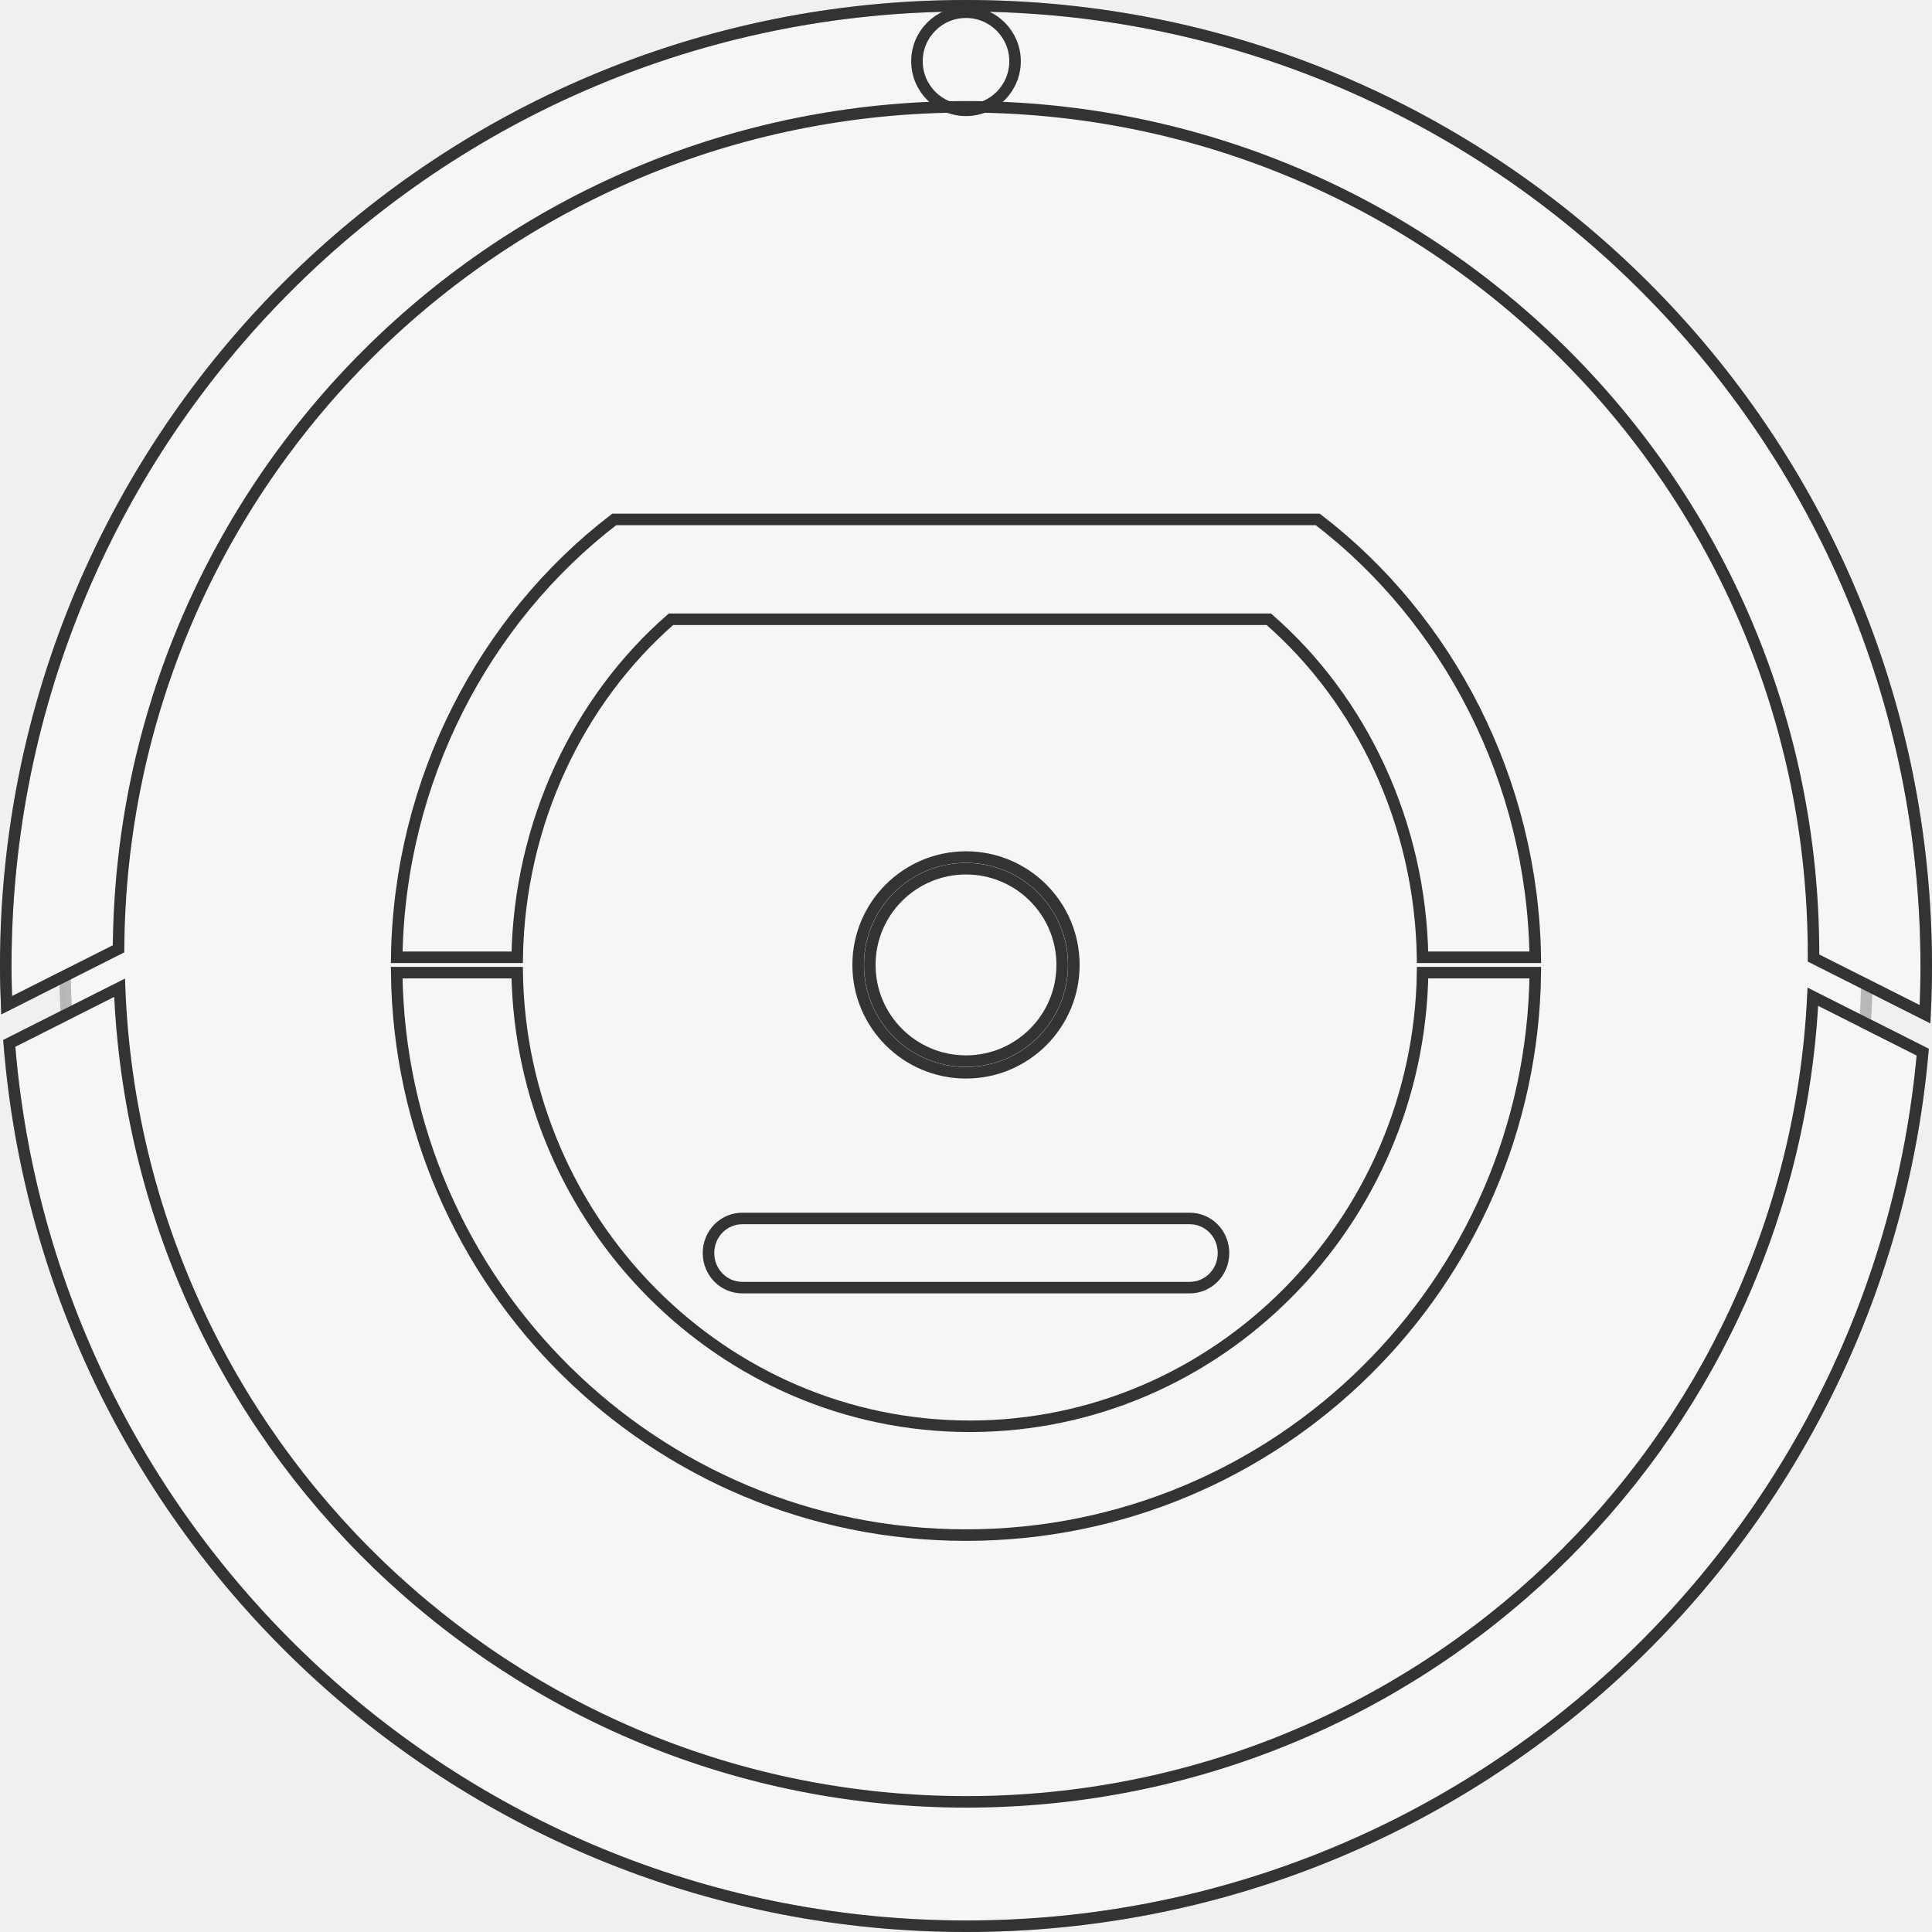
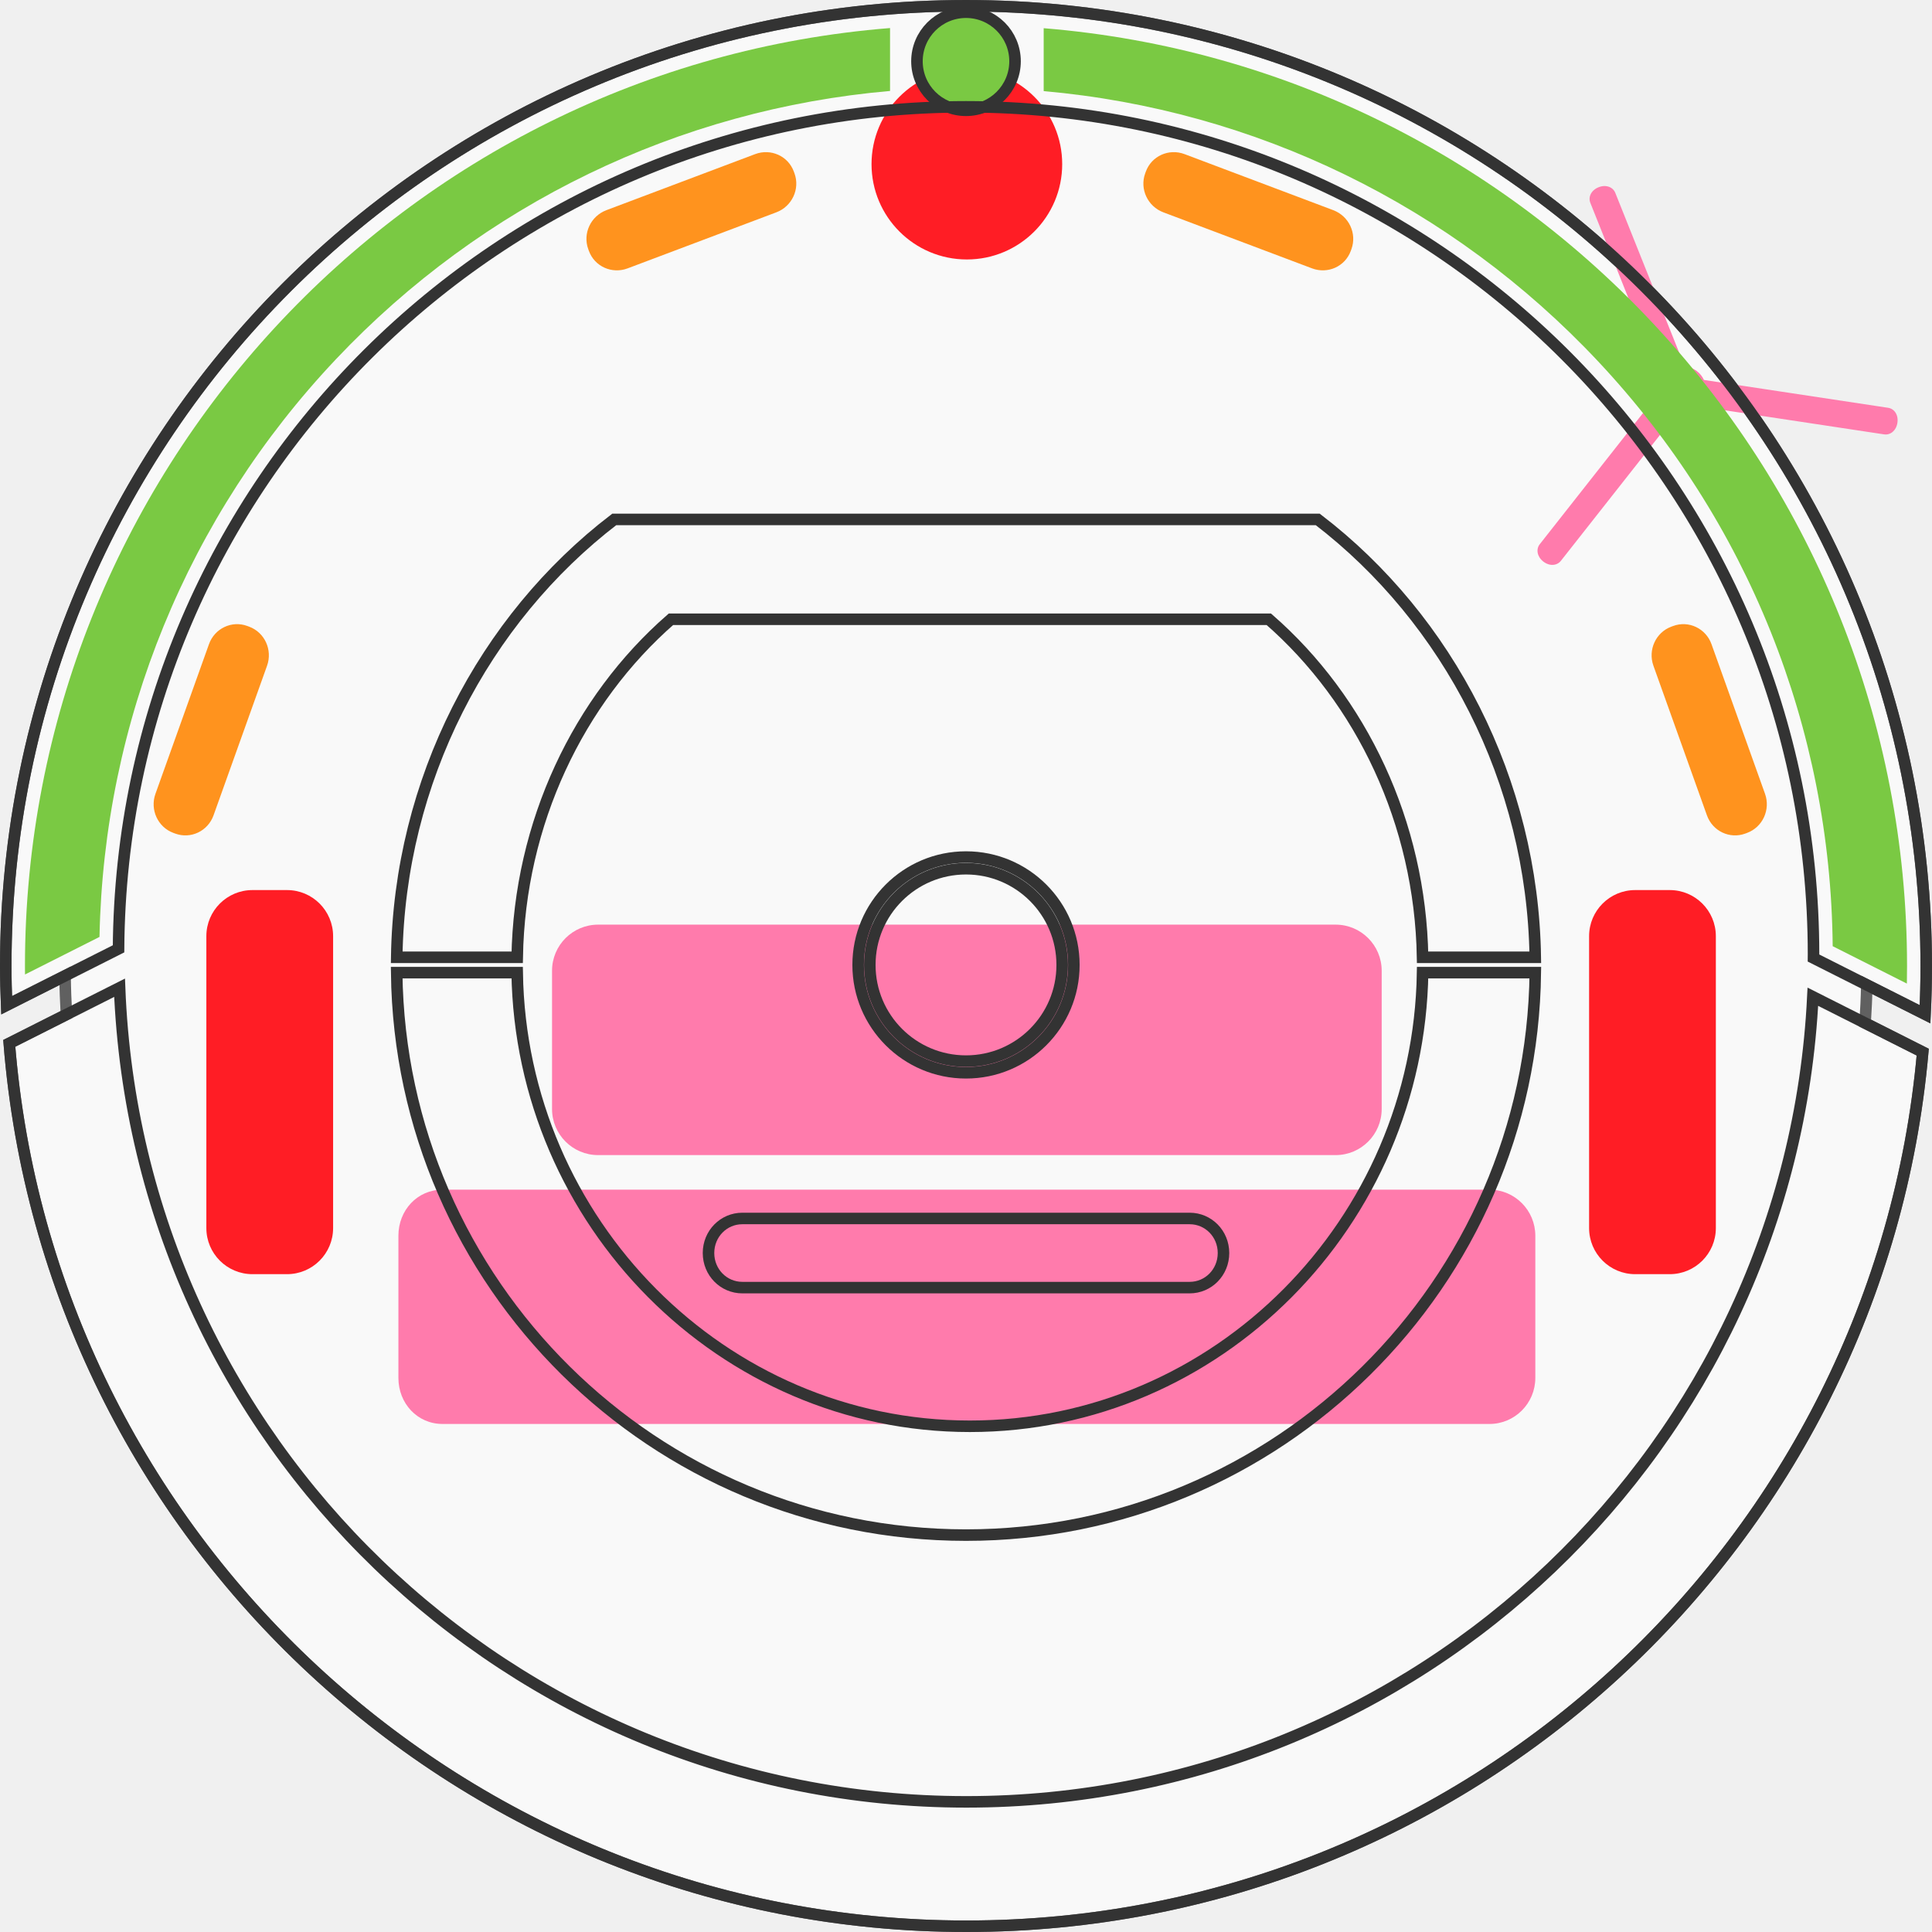
- <svg xmlns="http://www.w3.org/2000/svg" version="1.1" x="0px" y="0px" width="503px" height="503px" viewBox="0 0 503 503" enable-background="new 0 0 503 503" xml:space="preserve">
-   <g id="couleur">
-     <g opacity="0.4">
+ <svg xmlns="http://www.w3.org/2000/svg" version="1.0" x="0px" y="0px" width="503px" height="503px" viewBox="0 0 503 503" enable-background="new 0 0 503 503" xml:space="preserve">
+   <g id="Background">
+     <g opacity="0.6">
      <g>
        <path fill="#FFFFFF" d="M501.187,264.061c0.206-4.161,0.313-8.348,0.313-12.561c0-138.071-111.929-250-250-250     s-250,111.929-250,250c0,3.424,0.088,6.828,0.225,10.219l15.215-7.67c0.04,3.382,0.167,6.744,0.349,10.09l-14.878,7.5     C12.667,400.291,120.31,501.5,251.601,501.5c130.511,0,237.646-100.015,248.988-227.576l-15-7.561     c0.21-3.297,0.368-6.608,0.44-9.941L501.187,264.061z" />
      </g>
      <g>
-         <path opacity="0.6" fill="none" stroke="#000000" stroke-width="3" stroke-miterlimit="10" d="M501.187,264.061     c0.206-4.161,0.313-8.348,0.313-12.561c0-138.071-111.929-250-250-250s-250,111.929-250,250c0,3.424,0.088,6.828,0.225,10.219     l15.215-7.67c0.04,3.382,0.167,6.744,0.349,10.09l-14.878,7.5C12.667,400.291,120.31,501.5,251.601,501.5     c130.511,0,237.646-100.015,248.988-227.576l-15-7.561c0.21-3.297,0.368-6.608,0.44-9.941L501.187,264.061z" />
+         <path fill="none" stroke="#000000" stroke-width="3" stroke-miterlimit="10" d="M501.187,264.061     c0.206-4.161,0.313-8.348,0.313-12.561c0-138.071-111.929-250-250-250s-250,111.929-250,250c0,3.424,0.088,6.828,0.225,10.219     l15.215-7.67c0.04,3.382,0.167,6.744,0.349,10.09l-14.878,7.5C12.667,400.291,120.31,501.5,251.601,501.5     c130.511,0,237.646-100.015,248.988-227.576l-15-7.561c0.21-3.297,0.368-6.608,0.44-9.941L501.187,264.061z" />
      </g>
    </g>
  </g>
-   <g id="Calque_1">
+   <g id="CliffDetectors">
+     <path id="CliffLeft" fill="#FF931E" d="M55.595,212.277c-1.473,4.117-5.945,6.24-9.991,4.741l-0.473-0.175   c-4.046-1.499-6.132-6.051-4.66-10.168l13.933-38.955c1.473-4.117,5.945-6.24,9.991-4.741l0.473,0.175   c4.046,1.499,6.132,6.051,4.66,10.168L55.595,212.277z" />
+     <path id="CliffRight" fill="#FF931E" d="M444.404,212.277c1.473,4.117,5.945,6.24,9.991,4.741l0.473-0.175   c4.046-1.499,6.132-6.051,4.66-10.168l-13.933-38.955c-1.473-4.117-5.945-6.24-9.991-4.741l-0.473,0.175   c-4.046,1.499-6.132,6.051-4.66,10.168L444.404,212.277z" />
+     <path id="CliffFrontLeft" fill="#FF931E" d="M163.401,69.872c-4.091,1.542-8.604-0.494-10.08-4.547l-0.173-0.474   c-1.477-4.054,0.644-8.59,4.735-10.133l38.713-14.591c4.091-1.542,8.604,0.494,10.08,4.547l0.173,0.474   c1.477,4.054-0.644,8.59-4.735,10.133L163.401,69.872z" />
+     <path id="CliffFrontRight" fill="#FF931E" d="M341.598,69.872c4.091,1.542,8.604-0.494,10.08-4.547l0.173-0.474   c1.477-4.054-0.645-8.59-4.735-10.133l-38.714-14.591c-4.091-1.542-8.604,0.494-10.08,4.547l-0.173,0.474   c-1.477,4.054,0.645,8.59,4.735,10.133L341.598,69.872z" />
+   </g>
+   <g id="Wheels">
+     <path id="WheelRight" fill="#FF1D25" d="M446.725,319.732c0,6.627-5.373,12-12,12h-9c-6.627,0-12-5.373-12-12v-76   c0-6.627,5.373-12,12-12h9c6.627,0,12,5.373,12,12V319.732z" />
+     <path id="WheelLeft" fill="#FF1D25" d="M86.725,319.732c0,6.627-5.373,12-12,12h-9c-6.627,0-12-5.373-12-12v-76   c0-6.627,5.373-12,12-12h9c6.627,0,12,5.373,12,12V319.732z" />
+     <circle id="CasterWheel" fill="#FF1D25" cx="251.725" cy="42.732" r="24.82" />
+   </g>
+   <g id="Motors">
+     <path id="MainBrush" fill="#FF7BAC" d="M399.725,358.732c0,6.627-5.344,12-11.937,12H115.225c-6.593,0-11.5-5.373-11.5-12v-37   c0-6.627,4.907-12,11.5-12h272.563c6.593,0,11.937,5.373,11.937,12V358.732z" />
+     <path id="Vacuum" fill="#FF7BAC" d="M359.725,288.732c0,6.627-5.373,12-12,12h-192c-6.627,0-12-5.373-12-12v-36   c0-6.627,5.373-12,12-12h192c6.627,0,12,5.373,12,12V288.732z" />
+     <path id="SideBrush" fill="#FF7BAC" d="M406.38,146.012l30.509-38.754c0.125,0.027,0.25,0.058,0.378,0.077   c1.884,0.285,3.692-0.342,4.986-1.547l48.274,7.301c1.626,0.246,3.159-0.968,3.468-3.015c0.31-2.048-0.795-3.66-2.421-3.906   l-47.953-7.252c-0.814-1.781-2.479-3.131-4.56-3.445c-0.147-0.022-0.294-0.033-0.441-0.044l-18.073-45.21   c-0.611-1.526-2.434-2.234-4.356-1.466c-1.923,0.769-2.754,2.538-2.144,4.064l18.542,46.383c-0.164,0.414-0.288,0.85-0.357,1.308   c-0.076,0.503-0.08,1-0.033,1.484c-0.13,0.112-0.255,0.233-0.365,0.372l-30.954,39.322c-1.017,1.292-0.719,3.225,0.909,4.505   C403.414,147.469,405.363,147.304,406.38,146.012z" />
+   </g>
+   <g id="Bumpers">
+     <path id="BumperLeft" fill="#7AC943" d="M6.512,253.706c-0.008-0.75-0.012-1.484-0.012-2.206C6.5,123.67,105,17.416,231.725,7.303   v16.378c-55.018,4.78-106.08,29.456-144.223,69.804c-38.68,40.916-60.486,94.233-61.598,150.445L6.512,253.706z" />
+     <path id="BumperRight" fill="#7AC943" d="M477.145,246.342c-0.525-56.785-22.148-110.76-61.023-152.206   c-38.102-40.621-89.227-65.514-144.396-70.417V7.342C398.196,17.673,496.5,123.907,496.5,251.5c0,1.515-0.015,3.043-0.043,4.578   L477.145,246.342z" />
+     <circle id="WallSensor" fill="#7AC943" cx="251.5" cy="15.949" r="12.5" />
+   </g>
+   <g id="Roomba">
    <path fill="none" stroke="#333333" stroke-width="3" stroke-miterlimit="10" d="M30.864,247.029   C31.637,125.827,130.116,27.81,251.5,27.81c121.863,0,220.654,98.791,220.654,220.655c0,0.319-0.011,0.636-0.012,0.956   l29.044,14.641c0.206-4.161,0.313-8.348,0.313-12.561c0-138.071-111.929-250-250-250s-250,111.929-250,250   c0,3.424,0.088,6.828,0.225,10.219L30.864,247.029z" />
    <path fill="none" stroke="#333333" stroke-width="3" stroke-miterlimit="10" d="M471.981,259.502   c-5.752,116.734-102.218,209.616-220.38,209.616c-118.95,0-215.9-94.128-220.468-211.958L2.411,271.639   C12.667,400.291,120.31,501.5,251.601,501.5c130.511,0,237.646-100.015,248.988-227.576L471.981,259.502z" />
    <path fill="none" stroke="#333333" stroke-width="3" stroke-miterlimit="10" d="M318.54,326.232c0,5.029-3.943,9-8.808,9H193.27   c-4.865,0-8.809-3.971-8.809-9l0,0c0-5.03,3.943-9,8.809-9h116.462C314.597,317.232,318.54,321.202,318.54,326.232L318.54,326.232z   " />
    <circle fill="none" stroke="#333333" stroke-width="3" stroke-miterlimit="10" cx="251.5" cy="15.949" r="12.769" />
    <circle fill="none" stroke="#333333" stroke-width="3" stroke-miterlimit="10" cx="251.5" cy="251.219" r="28.081" />
    <circle fill="none" stroke="#333333" stroke-width="3" stroke-miterlimit="10" cx="251.5" cy="251.219" r="25.045" />
    <path fill="none" stroke="#333333" stroke-width="3" stroke-miterlimit="10" d="M134.653,249.232c0.594-35,15.953-67,40.024-88   h155.669c24.072,21,39.431,53,40.025,88h29.341c-0.688-46-22.673-88-56.634-114H159.922c-33.96,26-55.947,68-56.634,114H134.653z" />
    <path fill="none" stroke="#333333" stroke-width="3" stroke-miterlimit="10" d="M370.376,253.232   c-1.018,65-53.393,118.102-117.865,118.102s-116.846-53.102-117.863-118.102h-31.371c0.971,81,66.954,146.436,148.223,146.436   c81.269,0,147.251-65.436,148.222-146.436H370.376z" />
  </g>
</svg>
